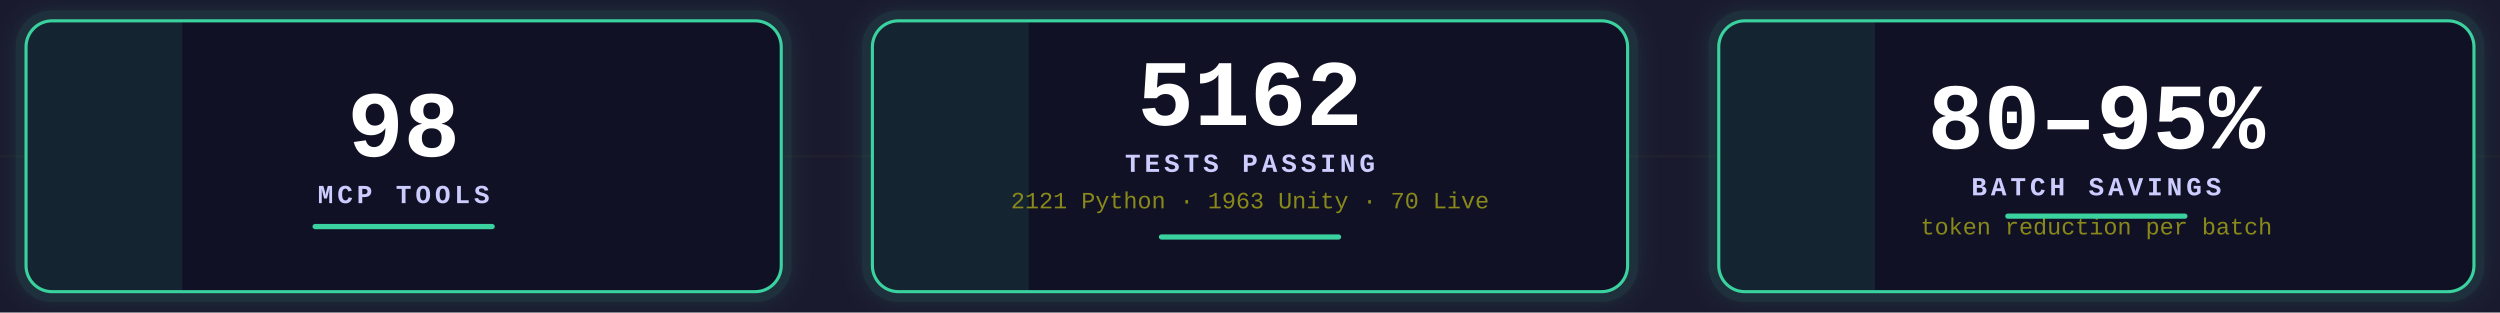
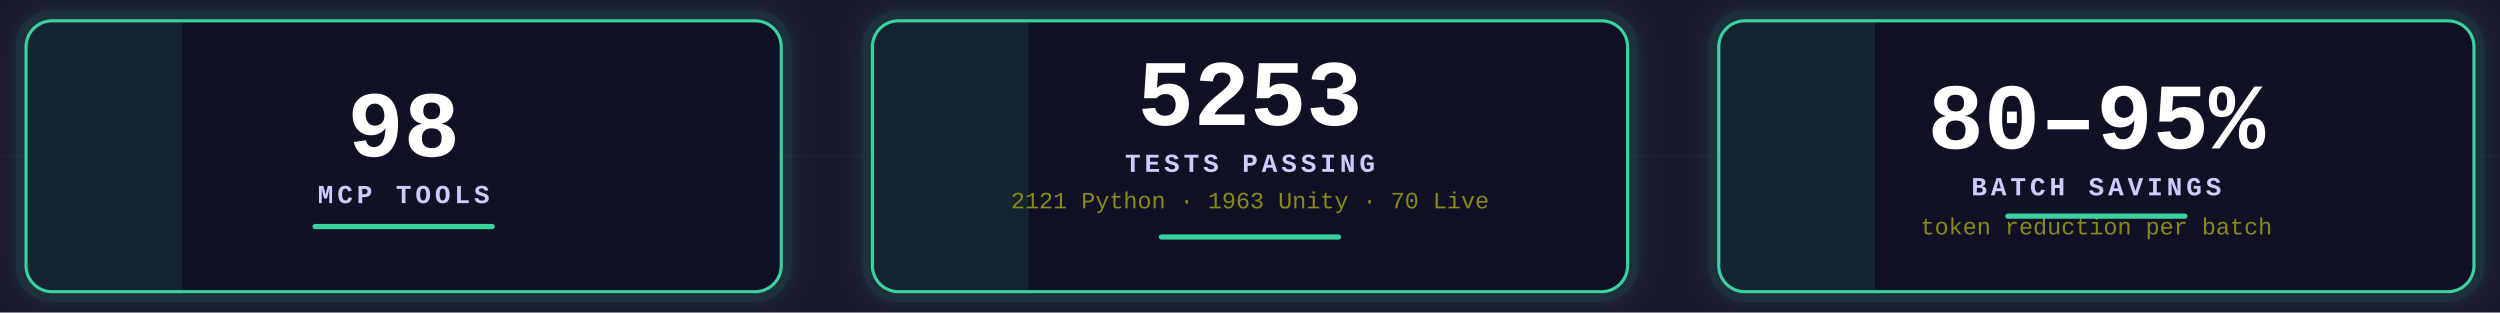
- <svg xmlns="http://www.w3.org/2000/svg" viewBox="0 0 960 120" width="960" height="120" role="img" aria-label="Unity MCP stats: 98 MCP tools, 5162 Tests (2422 Python + 2660 Unity + 80 Live), 80-95% Batch Savings">
+ <svg xmlns="http://www.w3.org/2000/svg" viewBox="0 0 960 120" width="960" height="120" role="img" aria-label="Unity MCP stats: 98 MCP tools, 5253 Tests (2422 Python + 2751 Unity + 80 Live), 80-95% Batch Savings">
  <defs>
    <filter id="sg" x="-25%" y="-30%" width="150%" height="160%">
      <feGaussianBlur stdDeviation="4" result="b" />
      <feMerge>
        <feMergeNode in="b" />
        <feMergeNode in="SourceGraphic" />
      </feMerge>
    </filter>
    <clipPath id="c1">
      <rect x="10" y="8" width="290" height="104" rx="10" />
    </clipPath>
    <clipPath id="c2">
      <rect x="335" y="8" width="290" height="104" rx="10" />
    </clipPath>
    <clipPath id="c3">
      <rect x="660" y="8" width="290" height="104" rx="10" />
    </clipPath>
  </defs>
  <rect width="960" height="120" fill="#1a1a2e" />
  <line x1="0" y1="60" x2="960" y2="60" stroke="#888919" stroke-opacity="0.05" stroke-width="1" />
  <rect x="10" y="8" width="290" height="104" rx="10" fill="none" stroke="#3ad29f" stroke-width="8" opacity="0.12" filter="url(#sg)">
    <animate attributeName="opacity" values="0.25;0.7;0.25" dur="3s" repeatCount="indefinite" begin="0s" />
  </rect>
  <rect x="10" y="8" width="290" height="104" rx="10" fill="#111125" />
  <rect x="10" y="8" width="290" height="104" rx="10" fill="none" stroke="#3ad29f" stroke-width="1.2" />
  <g clip-path="url(#c1)">
    <rect x="10" y="8" width="60" height="104" fill="#3ad29f" fill-opacity="0.10">
      <animateTransform attributeName="transform" type="translate" values="-100,0;400,0" dur="3s" repeatCount="indefinite" begin="0s" />
    </rect>
  </g>
  <text x="155" y="60" text-anchor="middle" font-family="ui-monospace,SFMono-Regular,'SF Mono',Menlo,Consolas,'Liberation Mono',monospace" font-size="36" font-weight="700" fill="#ffffff">98</text>
  <text x="155" y="78" text-anchor="middle" font-family="ui-monospace,SFMono-Regular,'SF Mono',Menlo,Consolas,'Liberation Mono',monospace" font-size="10" font-weight="700" fill="#ccccff" letter-spacing="1.5">MCP TOOLS</text>
  <rect x="120" y="86" width="70" height="2" rx="1" fill="#3ad29f">
    <animate attributeName="opacity" values="0.6;1;0.6" dur="2s" repeatCount="indefinite" begin="0s" />
  </rect>
  <rect x="335" y="8" width="290" height="104" rx="10" fill="none" stroke="#3ad29f" stroke-width="8" opacity="0.12" filter="url(#sg)">
    <animate attributeName="opacity" values="0.25;0.7;0.25" dur="3s" repeatCount="indefinite" begin="0.6s" />
  </rect>
  <rect x="335" y="8" width="290" height="104" rx="10" fill="#111125" />
  <rect x="335" y="8" width="290" height="104" rx="10" fill="none" stroke="#3ad29f" stroke-width="1.2" />
  <g clip-path="url(#c2)">
    <rect x="335" y="8" width="60" height="104" fill="#3ad29f" fill-opacity="0.10">
      <animateTransform attributeName="transform" type="translate" values="-100,0;400,0" dur="3s" repeatCount="indefinite" begin="0.5s" />
    </rect>
  </g>
-   <text x="480" y="48" text-anchor="middle" font-family="ui-monospace,SFMono-Regular,'SF Mono',Menlo,Consolas,'Liberation Mono',monospace" font-size="36" font-weight="700" fill="#ffffff">5162</text>
+   <text x="480" y="48" text-anchor="middle" font-family="ui-monospace,SFMono-Regular,'SF Mono',Menlo,Consolas,'Liberation Mono',monospace" font-size="36" font-weight="700" fill="#ffffff">5253</text>
  <text x="480" y="66" text-anchor="middle" font-family="ui-monospace,SFMono-Regular,'SF Mono',Menlo,Consolas,'Liberation Mono',monospace" font-size="10" font-weight="700" fill="#ccccff" letter-spacing="1.5">TESTS PASSING</text>
  <text x="480" y="80" text-anchor="middle" font-family="ui-monospace,SFMono-Regular,'SF Mono',Menlo,Consolas,'Liberation Mono',monospace" font-size="9" fill="#888919">2121 Python · 1963 Unity · 70 Live</text>
  <rect x="445" y="90" width="70" height="2" rx="1" fill="#3ad29f">
    <animate attributeName="opacity" values="0.6;1;0.6" dur="2s" repeatCount="indefinite" begin="0.4s" />
  </rect>
  <rect x="660" y="8" width="290" height="104" rx="10" fill="none" stroke="#3ad29f" stroke-width="8" opacity="0.12" filter="url(#sg)">
    <animate attributeName="opacity" values="0.25;0.7;0.25" dur="3s" repeatCount="indefinite" begin="1.2s" />
  </rect>
  <rect x="660" y="8" width="290" height="104" rx="10" fill="#111125" />
  <rect x="660" y="8" width="290" height="104" rx="10" fill="none" stroke="#3ad29f" stroke-width="1.2" />
  <g clip-path="url(#c3)">
    <rect x="660" y="8" width="60" height="104" fill="#3ad29f" fill-opacity="0.10">
      <animateTransform attributeName="transform" type="translate" values="-100,0;400,0" dur="3s" repeatCount="indefinite" begin="1.0s" />
    </rect>
  </g>
  <text x="805" y="57" text-anchor="middle" font-family="ui-monospace,SFMono-Regular,'SF Mono',Menlo,Consolas,'Liberation Mono',monospace" font-size="36" font-weight="700" fill="#ffffff">80–95%</text>
  <text x="805" y="75" text-anchor="middle" font-family="ui-monospace,SFMono-Regular,'SF Mono',Menlo,Consolas,'Liberation Mono',monospace" font-size="10" font-weight="700" fill="#ccccff" letter-spacing="1.5">BATCH SAVINGS</text>
  <text x="805" y="90" text-anchor="middle" font-family="ui-monospace,SFMono-Regular,'SF Mono',Menlo,Consolas,'Liberation Mono',monospace" font-size="9" fill="#888919">token reduction per batch</text>
  <rect x="770" y="82" width="70" height="2" rx="1" fill="#3ad29f">
    <animate attributeName="opacity" values="0.6;1;0.6" dur="2s" repeatCount="indefinite" begin="0.8s" />
  </rect>
</svg>
